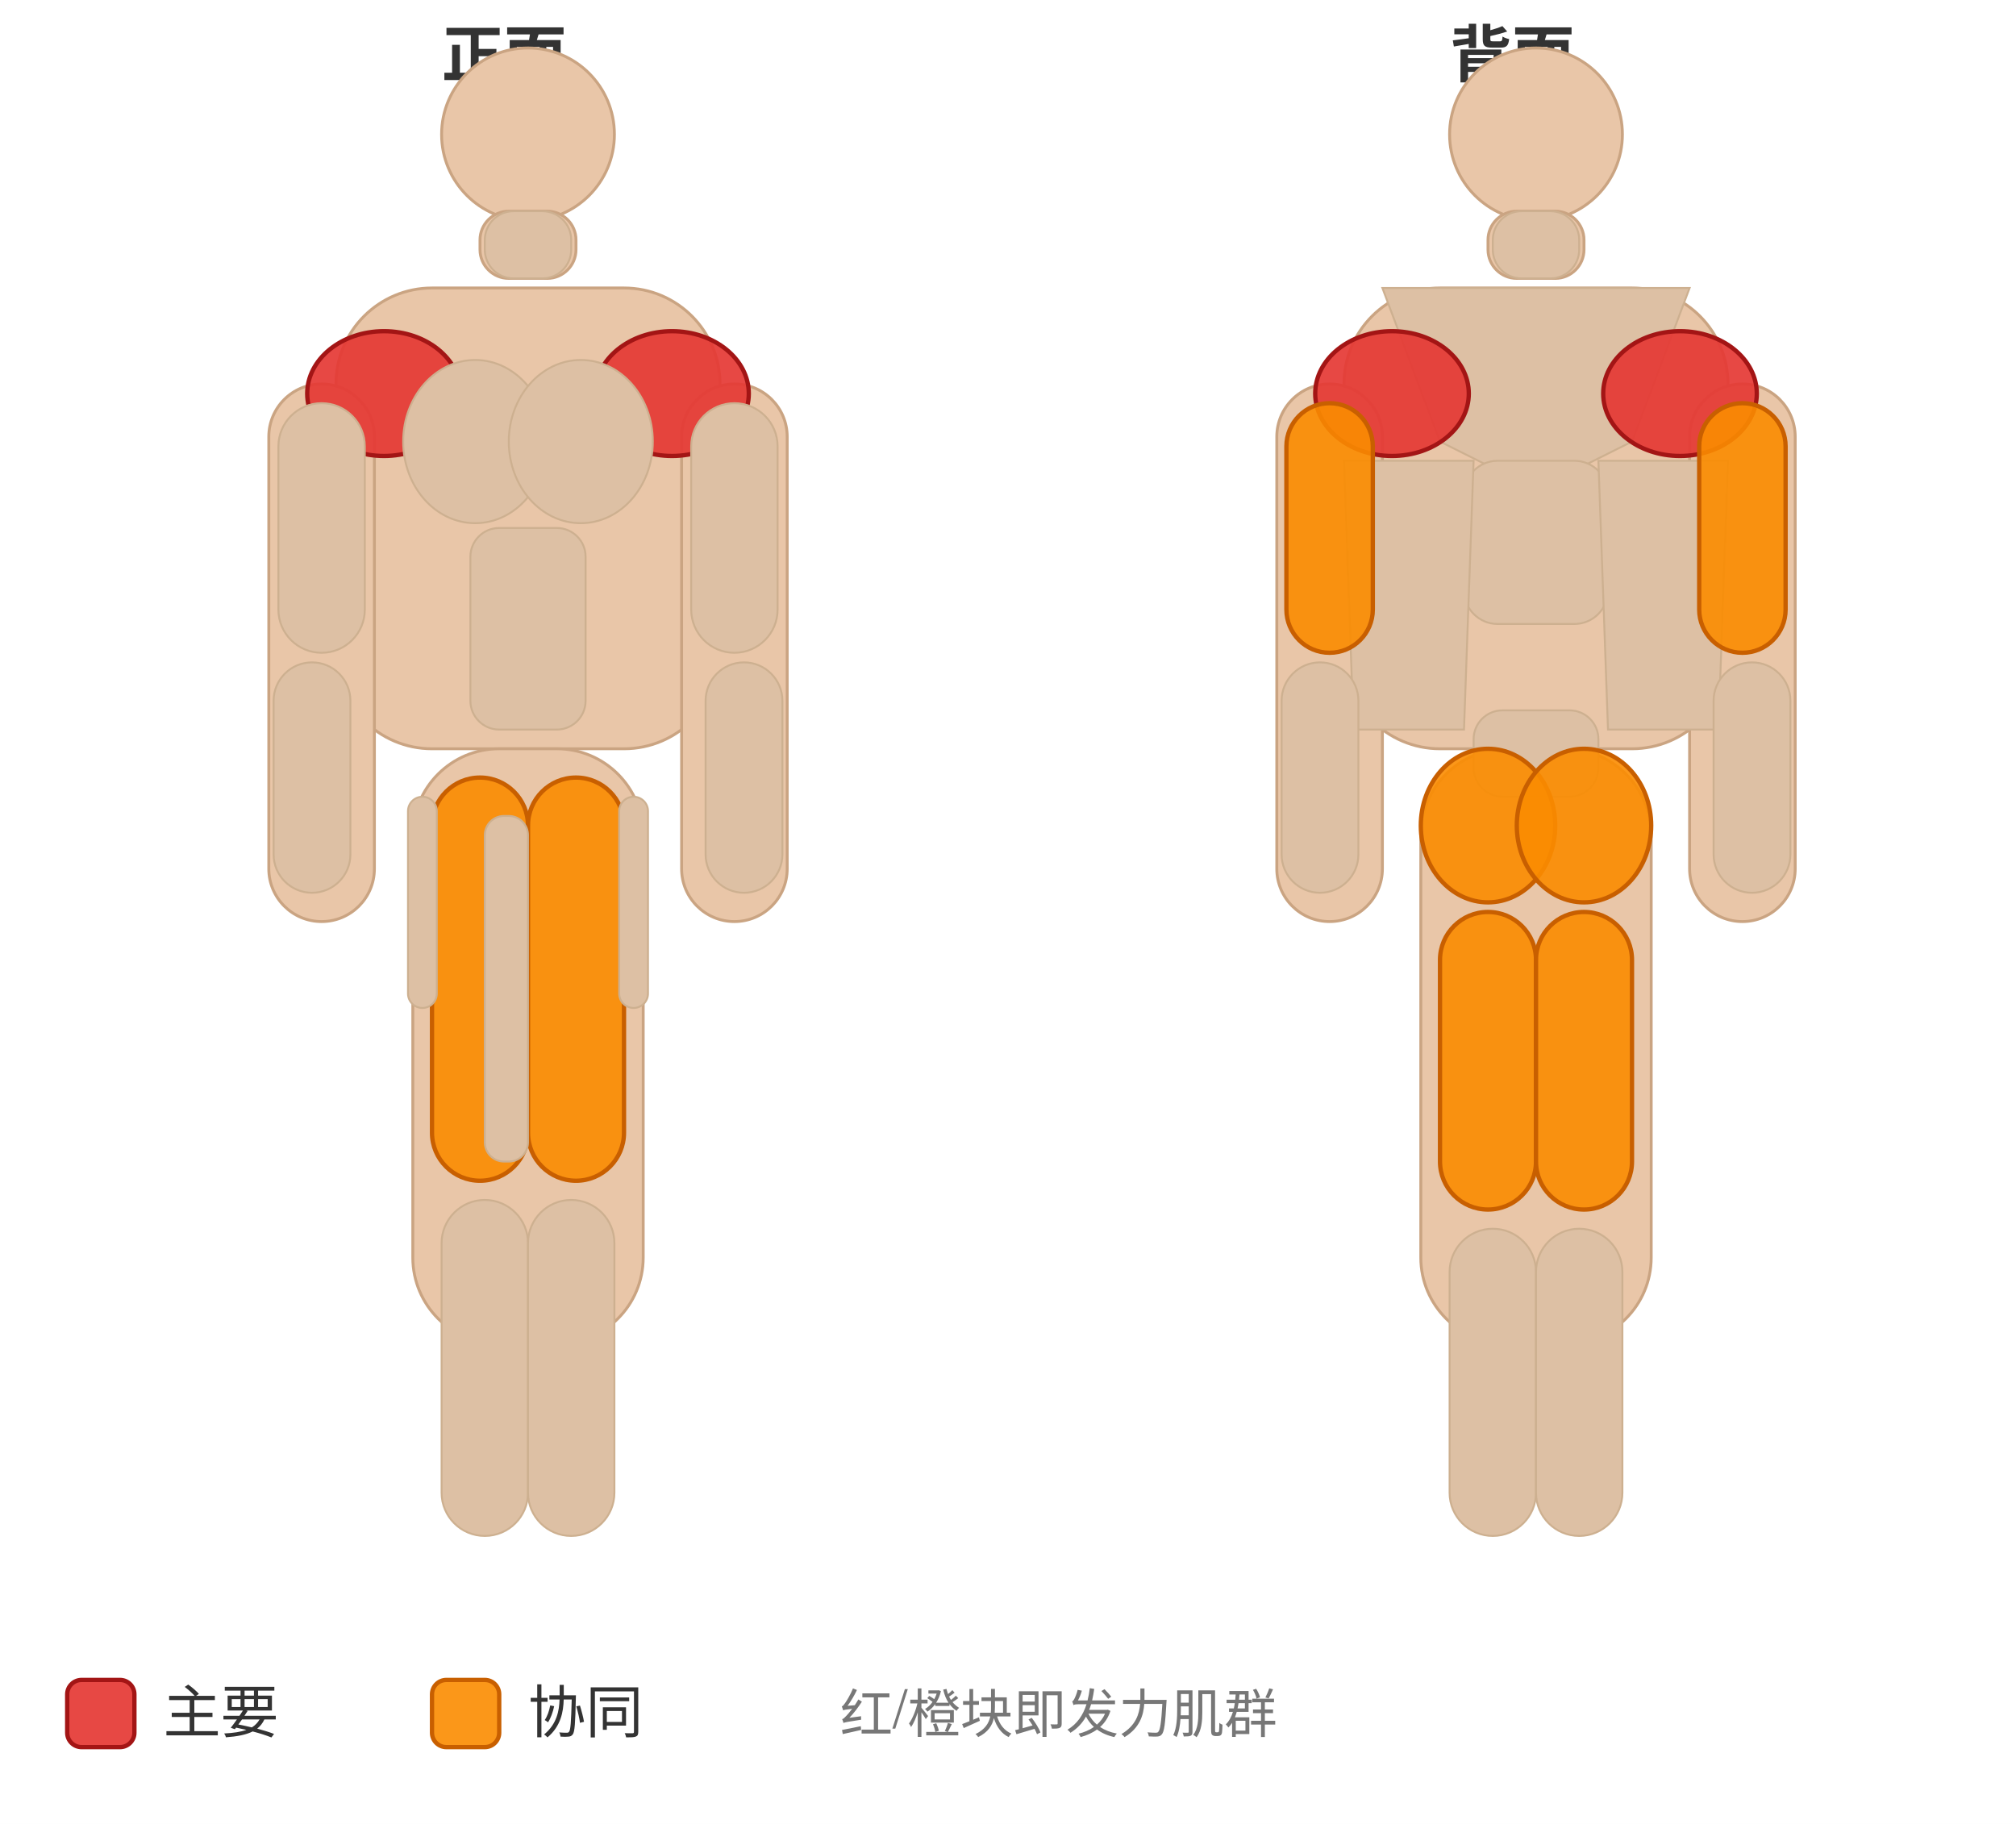
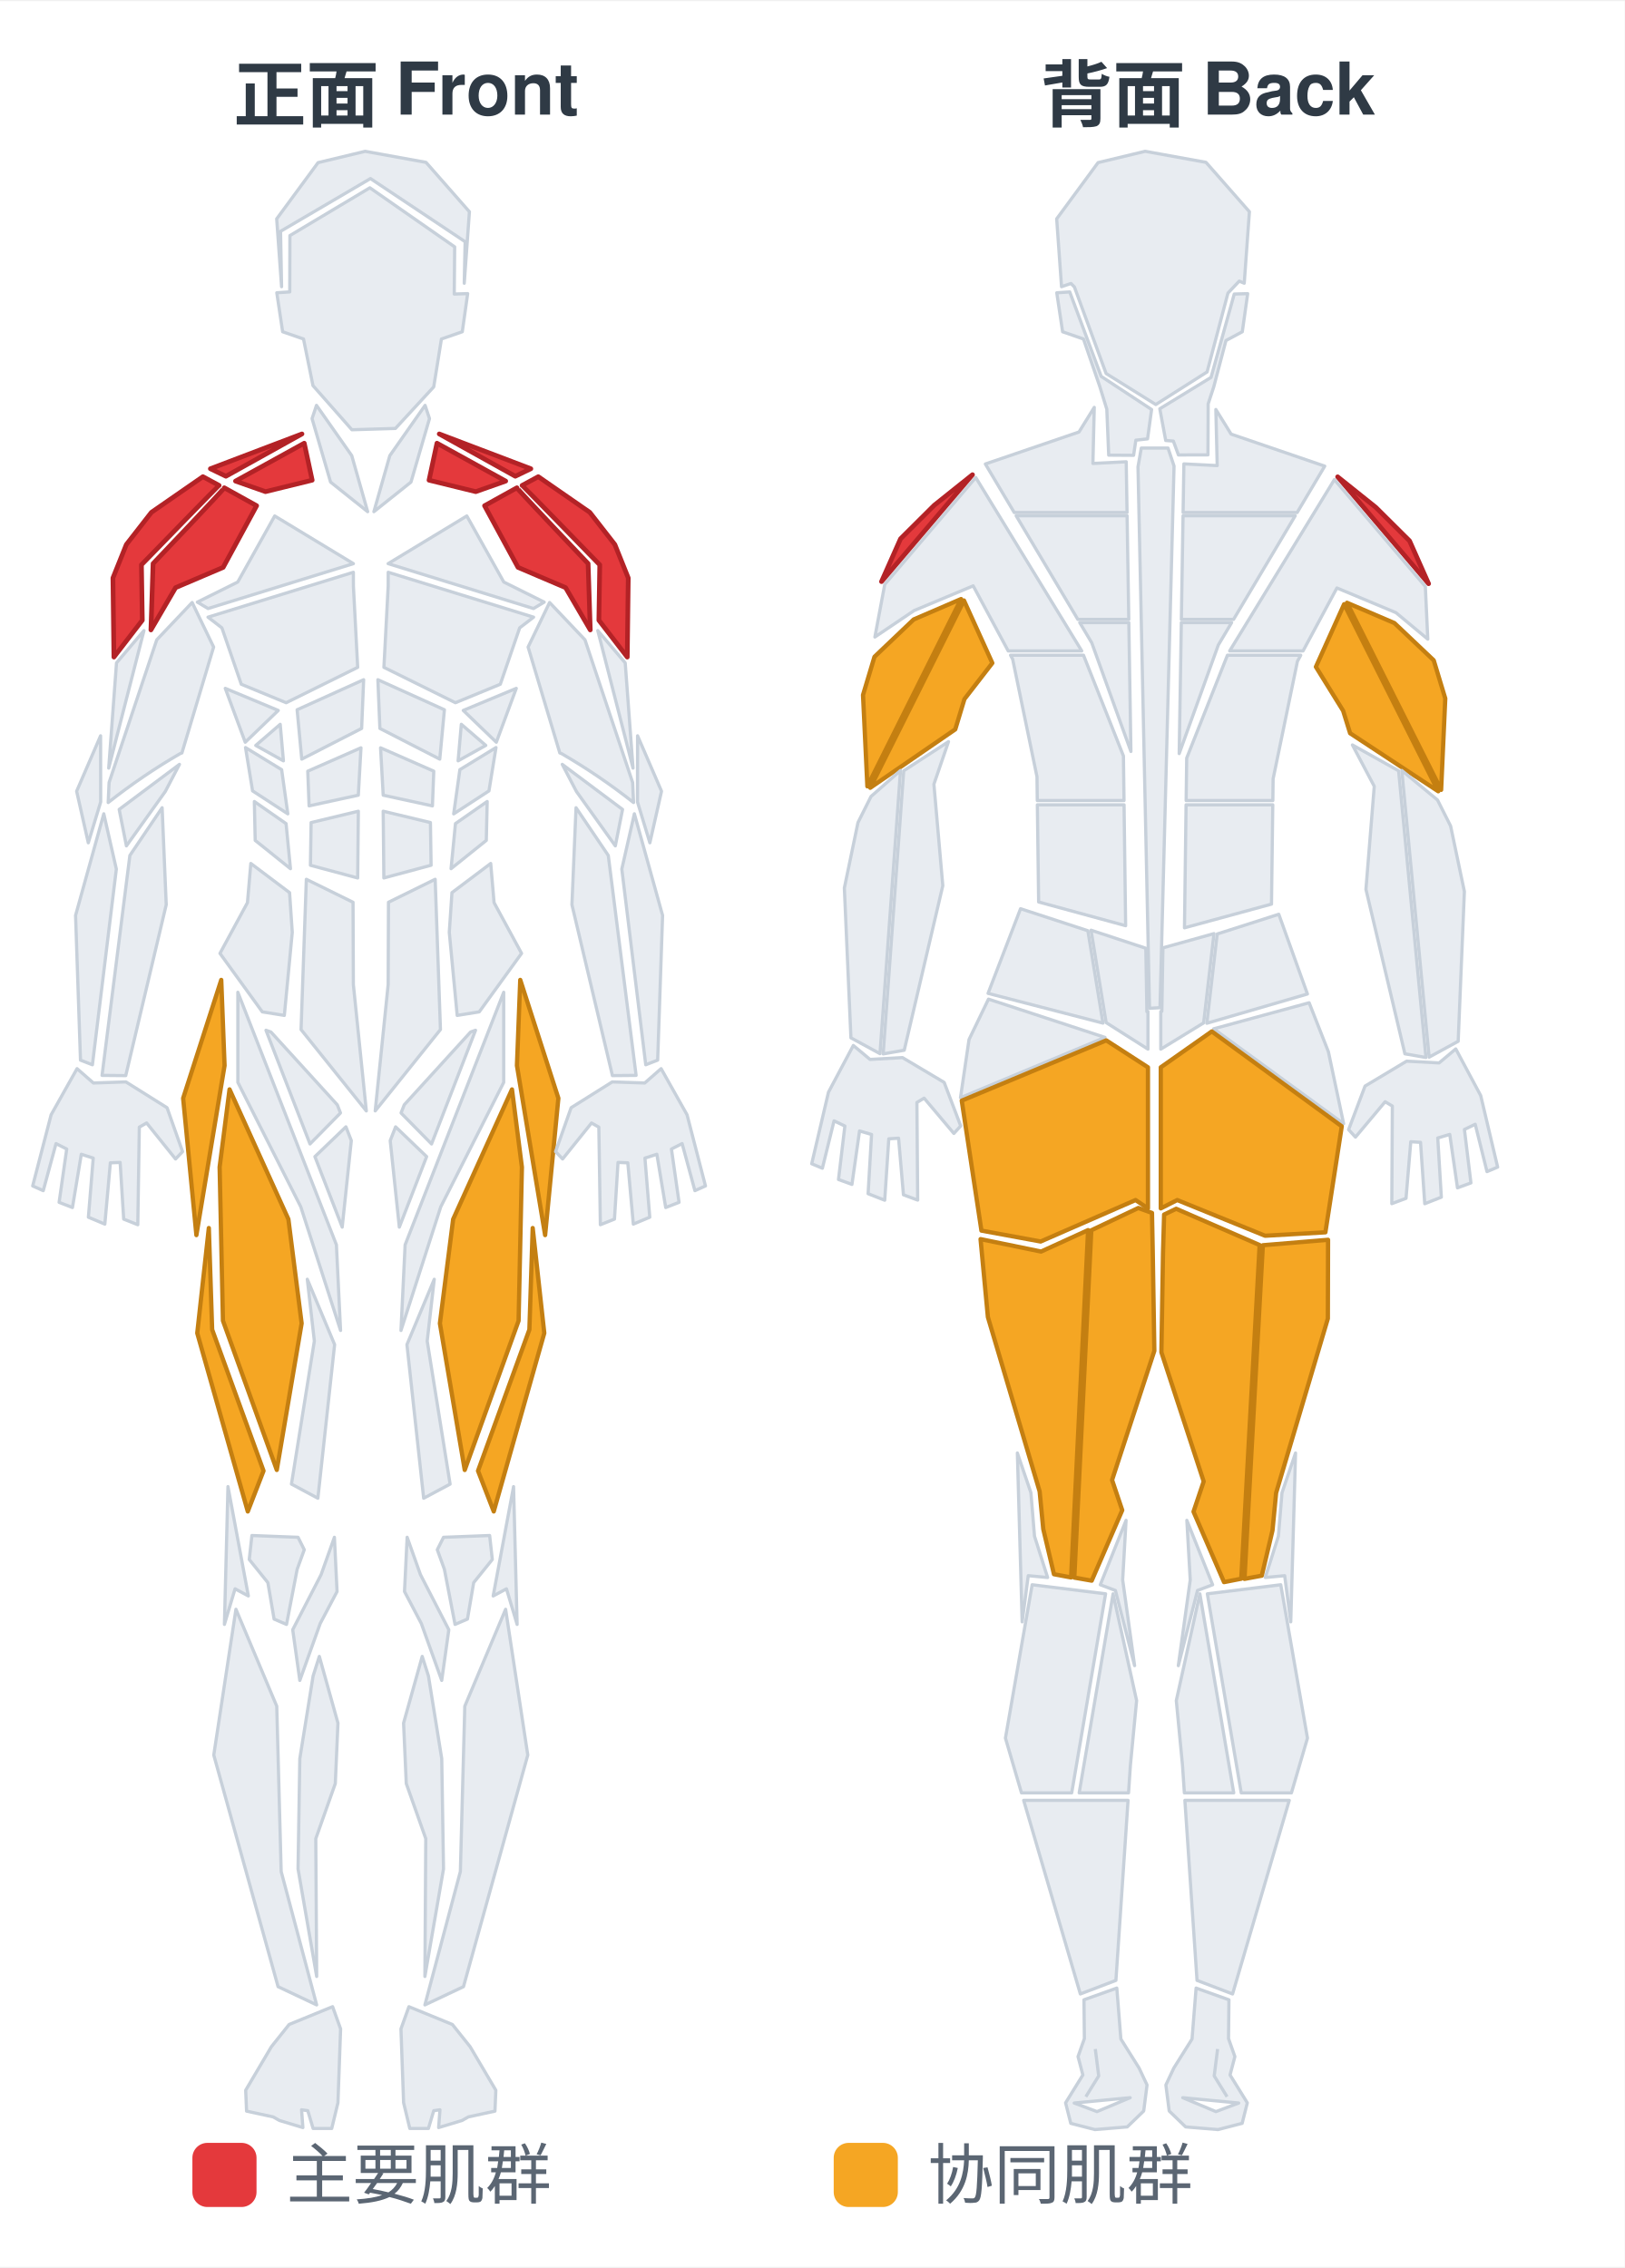
- <svg xmlns="http://www.w3.org/2000/svg" viewBox="0 0 420 380" width="420" height="380" font-family="-apple-system,Segoe UI,Helvetica,Arial,sans-serif">
-   <rect width="420" height="380" fill="#ffffff" />
-   <text x="105" y="16" font-size="13" font-weight="700" text-anchor="middle" fill="#333">正面</text>
-   <text x="315" y="16" font-size="13" font-weight="700" text-anchor="middle" fill="#333">背面</text>
-   <g transform="translate(10,0)">
-     <circle fill="#e9c6a8" stroke="#caa482" stroke-width="0.6" cx="100" cy="28" r="18" />
-     <rect fill="#e9c6a8" stroke="#caa482" stroke-width="0.6" x="90" y="44" width="20" height="14" rx="6" />
-     <rect fill="#e9c6a8" stroke="#caa482" stroke-width="0.6" x="60" y="60" width="80" height="96" rx="20" />
-     <rect fill="#e9c6a8" stroke="#caa482" stroke-width="0.6" x="46" y="80" width="22" height="112" rx="11" />
-     <rect fill="#e9c6a8" stroke="#caa482" stroke-width="0.6" x="132" y="80" width="22" height="112" rx="11" />
-     <rect fill="#e9c6a8" stroke="#caa482" stroke-width="0.6" x="76" y="156" width="48" height="124" rx="18" />
-     <rect fill="#ddc0a4" stroke="#cdb090" stroke-width="0.4" x="91" y="44" width="18" height="14" rx="6" />
-     <ellipse fill="#e53935" fill-opacity="0.92" stroke="#a31515" stroke-width="0.9" cx="70" cy="82" rx="16" ry="13" />
-     <ellipse fill="#e53935" fill-opacity="0.92" stroke="#a31515" stroke-width="0.9" cx="130" cy="82" rx="16" ry="13" />
-     <ellipse fill="#ddc0a4" stroke="#cdb090" stroke-width="0.4" cx="89" cy="92" rx="15" ry="17" />
-     <ellipse fill="#ddc0a4" stroke="#cdb090" stroke-width="0.4" cx="111" cy="92" rx="15" ry="17" />
-     <rect fill="#ddc0a4" stroke="#cdb090" stroke-width="0.4" x="48" y="84" width="18" height="52" rx="9" />
-     <rect fill="#ddc0a4" stroke="#cdb090" stroke-width="0.4" x="134" y="84" width="18" height="52" rx="9" />
-     <rect fill="#ddc0a4" stroke="#cdb090" stroke-width="0.4" x="47" y="138" width="16" height="48" rx="8" />
-     <rect fill="#ddc0a4" stroke="#cdb090" stroke-width="0.4" x="137" y="138" width="16" height="48" rx="8" />
-     <rect fill="#ddc0a4" stroke="#cdb090" stroke-width="0.4" x="88" y="110" width="24" height="42" rx="6" />
-     <rect fill="#fb8c00" fill-opacity="0.9" stroke="#c85f00" stroke-width="0.9" x="80" y="162" width="20" height="84" rx="10" />
-     <rect fill="#fb8c00" fill-opacity="0.9" stroke="#c85f00" stroke-width="0.9" x="100" y="162" width="20" height="84" rx="10" />
-     <rect fill="#ddc0a4" stroke="#cdb090" stroke-width="0.4" x="91" y="170" width="9" height="72" rx="4" />
-     <rect fill="#ddc0a4" stroke="#cdb090" stroke-width="0.4" x="75" y="166" width="6" height="44" rx="3" />
-     <rect fill="#ddc0a4" stroke="#cdb090" stroke-width="0.4" x="119" y="166" width="6" height="44" rx="3" />
-     <rect fill="#ddc0a4" stroke="#cdb090" stroke-width="0.4" x="82" y="250" width="18" height="70" rx="9" />
-     <rect fill="#ddc0a4" stroke="#cdb090" stroke-width="0.4" x="100" y="250" width="18" height="70" rx="9" />
+ <svg xmlns="http://www.w3.org/2000/svg" viewBox="0 0 76 106" width="260" height="363" role="img" font-family="-apple-system,BlinkMacSystemFont,Segoe UI,Helvetica,Arial,sans-serif">
+   <rect width="76" height="106" fill="#ffffff" />
+   <text x="19" y="5.6" font-size="3.4" font-weight="600" text-anchor="middle" fill="#2f3a45">正面 Front</text>
+   <text x="56.5" y="5.6" font-size="3.4" font-weight="600" text-anchor="middle" fill="#2f3a45">背面 Back</text>
+   <g transform="translate(1.5,7)">
+     <path d="m 11.672,6.359 -0.048,-2.591 4.206,-2.468 4.428,2.954 -0.041,1.944 0.242,-3.345 -2.031,-2.311 -2.845,-0.516 -2.204,0.529 -1.936,2.631 z" fill="#e8ecf1" stroke="#c7d0da" stroke-width="0.15" stroke-linejoin="round" />
+     <path d="m 19.749,6.703 0.02,-2.207 -3.967,-2.764 -3.741,2.236 -0.006,2.635 -0.607,0.04 0.274,1.824 0.976,0.339 0.442,2.18 1.822,2.066 2.035,-0.061 1.792,-1.944 0.36,-2.241 0.976,-0.339 0.252,-1.784 z" fill="#e8ecf1" stroke="#c7d0da" stroke-width="0.15" stroke-linejoin="round" />
+     <path d="m 13.305,11.911 1.65,2.352 0.744,2.622 -1.735,-1.384 -0.866,-2.971 z" fill="#e8ecf1" stroke="#c7d0da" stroke-width="0.15" stroke-linejoin="round" />
+     <path d="m 18.385,11.911 -1.65,2.352 -0.745,2.622 1.735,-1.384 0.866,-2.971 z" fill="#e8ecf1" stroke="#c7d0da" stroke-width="0.15" stroke-linejoin="round" />
+     <path d="m 19.048,13.248 3.557,1.979 0.727,-0.351 z m -0.107,0.433 -0.371,1.731 2.185,0.536 1.401,-0.494 z" fill="#e4393c" stroke="#b32226" stroke-width="0.22" stroke-linejoin="round" />
+     <path d="m 22.922,15.657 0.758,-0.41 2.408,1.668 1.174,1.507 0.627,1.563 -0.046,3.702 -1.328,-1.722 0.041,-2.594 -0.488,-0.5 c 0,0 -3.098,-3.191 -3.144,-3.214 z m -0.241,0.109 c -0.001,0.052 3.33,3.547 3.33,3.547 l 0.101,3.104 -1.154,-1.978 -2.225,-0.948 -1.566,-2.885 z" fill="#e4393c" stroke="#b32226" stroke-width="0.22" stroke-linejoin="round" />
+     <path d="m 12.625,13.248 -3.557,1.979 -0.727,-0.351 z m 0.107,0.433 0.371,1.731 -2.185,0.536 -1.401,-0.494 z" fill="#e4393c" stroke="#b32226" stroke-width="0.22" stroke-linejoin="round" />
+     <path d="m 8.75,15.657 -0.758,-0.41 -2.408,1.668 -1.174,1.507 -0.627,1.563 0.046,3.702 1.328,-1.722 -0.041,-2.594 0.488,-0.5 c 0,0 3.098,-3.191 3.144,-3.214 z m 0.241,0.109 c 0.002,0.052 -3.33,3.547 -3.33,3.547 l -0.101,3.104 1.154,-1.978 2.225,-0.948 1.566,-2.885 z" fill="#e4393c" stroke="#b32226" stroke-width="0.22" stroke-linejoin="round" />
+     <path d="m 27.622,30.815 -0.338,1.705 -1.819,-2.544 -0.663,-1.269 z m -2.853,-2.61 c -0.026,-0.014 -0.054,-0.025 -0.082,-0.032 l -1.483,-4.955 1.005,-2.084 1.655,1.745 2.23,6.677 0.042,0.937 c -1.065,-0.842 -2.19,-1.607 -3.364,-2.288 z m 1.694,-5.757 1.649,6.434 -0.365,-4.923 z" fill="#e8ecf1" stroke="#c7d0da" stroke-width="0.15" stroke-linejoin="round" />
+     <path d="m 26.955,32.969 1.301,10.289 -1.108,0.01 -1.894,-7.996 0.192,-4.537 z m 1.22,-1.95 -0.587,2.586 1.119,9.156 0.558,-0.217 0.23,-6.77 z" fill="#e8ecf1" stroke="#c7d0da" stroke-width="0.15" stroke-linejoin="round" />
+     <path d="m 4.075,30.815 0.338,1.705 1.819,-2.544 0.663,-1.269 z m 2.853,-2.61 c 0.026,-0.014 0.054,-0.025 0.082,-0.032 l 1.483,-4.955 -1.005,-2.084 -1.655,1.745 -2.23,6.677 -0.042,0.937 c 1.065,-0.842 2.19,-1.607 3.364,-2.288 z m -1.694,-5.757 -1.649,6.434 0.365,-4.923 z" fill="#e8ecf1" stroke="#c7d0da" stroke-width="0.15" stroke-linejoin="round" />
+     <path d="m 4.575,32.969 -1.301,10.289 1.108,0.01 1.894,-7.996 -0.192,-4.537 z m -1.22,-1.95 0.587,2.586 -1.119,9.156 -0.558,-0.217 -0.23,-6.77 z" fill="#e8ecf1" stroke="#c7d0da" stroke-width="0.15" stroke-linejoin="round" />
+     <path d="m 20.337,17.085 1.729,3.091 1.890,0.94 -0.5,0.3 -6.8, -2.1 z" fill="#e8ecf1" stroke="#c7d0da" stroke-width="0.15" stroke-linejoin="round" />
+     <path d="m 16.66,19.72 6.8,2.1 -0.65,0.5 -0.906,2.638 -2.1,0.865 -3.345,-1.655 0.2,-3.8 z" fill="#e8ecf1" stroke="#c7d0da" stroke-width="0.15" stroke-linejoin="round" />
+     <path d="m 11.351,17.085 -1.729,3.091 -1.890,0.94 0.5,0.3 6.8,-2.1 z" fill="#e8ecf1" stroke="#c7d0da" stroke-width="0.15" stroke-linejoin="round" />
+     <path d="m 15.03,19.72 -6.8,2.1 0.65,0.5 0.906,2.638 2.1,0.865 3.346,-1.655 -0.2,-3.8 z" fill="#e8ecf1" stroke="#c7d0da" stroke-width="0.15" stroke-linejoin="round" />
+     <path d="m 19.642,34.708 1.813,-1.365 0.157,1.833 1.286,2.373 -1.98,2.737 -1.031,0.166 -0.37,-3.888 z" fill="#e8ecf1" stroke="#c7d0da" stroke-width="0.15" stroke-linejoin="round" />
+     <path d="M 19.289,26.152 l -3.112 -1.406 0.094 2.28 2.801 1.436 z M 21.224,27.820 l -1.294 0.721 0.15 -1.709 z M 20.171,26.183 l 2.48 -1.032 -0.934 2.521 z M 21.702,27.921 l -1.69 1.034 -0.289 2.068 1.65 -1.075 z" fill="#e8ecf1" stroke="#c7d0da" stroke-width="0.15" stroke-linejoin="round" />
+     <path d="M 18.791,29.025 l -0.062 1.624 -2.303 -0.5 -0.124 -2.217 z M 18.635,31.429 l 0.031 1.998 -2.21 0.594 -0.031 -3.123 z M 21.290,30.444 l -1.484 1.034 -0.206 2.109 1.649 -1.324 z" fill="#e8ecf1" stroke="#c7d0da" stroke-width="0.15" stroke-linejoin="round" />
+     <path d="m 12.046,34.708 -1.813,-1.365 -0.157,1.833 -1.286,2.374 1.98,2.736 1.031,0.166 0.371,-3.887 z" fill="#e8ecf1" stroke="#c7d0da" stroke-width="0.15" stroke-linejoin="round" />
+     <path d="m 15.636,44.92 -0.606,-5.912 -0.015,-3.849 -2.185,-1.075 -0.247,7.03 z" fill="#e8ecf1" stroke="#c7d0da" stroke-width="0.15" stroke-linejoin="round" />
+     <path d="m 16.052,44.919 0.606,-5.912 0.015,-3.849 2.184,-1.075 0.247,7.03 z" fill="#e8ecf1" stroke="#c7d0da" stroke-width="0.15" stroke-linejoin="round" />
+     <path d="m 12.399,26.152 3.112,-1.406 -0.094,2.28 -2.801,1.436 z m -1.935,1.669 1.294,0.721 -0.15,-1.709 z m 1.053,-1.637 -2.479,-1.033 0.934,2.521 z m -1.532,1.737 1.69,1.034 0.289,2.067 -1.649,-1.075 z" fill="#e8ecf1" stroke="#c7d0da" stroke-width="0.15" stroke-linejoin="round" />
+     <path d="M 12.897,29.025 l 0.062 1.624 2.303 -0.5 0.124 -2.217 z M 13.053,31.430 l -0.031 1.998 2.21 0.594 0.031 -3.123 z M 10.398,30.445 l 1.484 1.034 0.206 2.109 -1.65 -1.324 z" fill="#e8ecf1" stroke="#c7d0da" stroke-width="0.15" stroke-linejoin="round" />
+     <path d="m 14.404,45.04 0.022,-0.028 -0.149,-0.379 -3.102,-3.404 -0.233,-0.083 2.059,5.32 z m -1.173,2.018 1.277,3.299 0.426,-4.049 -0.252,-0.643 z" fill="#e8ecf1" stroke="#c7d0da" stroke-width="0.15" stroke-linejoin="round" />
+     <path d="m 17.284,45.04 -0.022,-0.028 0.149,-0.379 3.102,-3.404 0.232,-0.083 -2.058,5.32 z m 1.173,2.018 -1.277,3.299 -0.426,-4.048 0.252,-0.643 z" fill="#e8ecf1" stroke="#c7d0da" stroke-width="0.15" stroke-linejoin="round" />
+     <path d="m 23.419,50.399 -0.155,4.751 -2.403,6.609 0.736,1.9 2.364,-8.344 z m -0.582,-11.608 -0.155,4.007 1.318,7.932 0.62,-6.403 z m -0.387,5.123 -2.752,6.073 -0.62,4.874 1.162,6.858 2.519,-6.981 0.155,-7.188 z" fill="#f5a623" stroke="#c47f11" stroke-width="0.2" stroke-linejoin="round" />
+     <path d="m 22.063,39.37 v 4.214 l -2.946,5.825 -1.86,5.783 0.194,-4.007 z m -3.249,13.426 -0.065,0.155 -1.213,2.902 0.783,7.188 1.236,-0.661 -1.071,-6.693 z" fill="#e8ecf1" stroke="#c7d0da" stroke-width="0.15" stroke-linejoin="round" />
+     <path d="m 17.256,87.868 0.124,3.452 0.29,1.206 h 0.871 l 0.249,-0.832 0.291,-0.042 -0.062,0.832 1.099,-0.333 0.291,-0.166 1.244,-0.27 0.042,-0.977 -1.203,-2.037 -0.83,-1.04 -2.033,-0.832 z" fill="#e8ecf1" stroke="#c7d0da" stroke-width="0.15" stroke-linejoin="round" />
+     <path d="m 18.251,70.441 0.291,0.915 0.622,3.868 0.083,5.157 -0.871,5.033 0.041,-6.447 -0.912,-2.578 -0.126,-2.828 z m 1.992,2.329 -0.208,7.736 -1.659,6.239 1.805,-0.853 3.008,-10.836 -1.037,-6.821 z" fill="#e8ecf1" stroke="#c7d0da" stroke-width="0.15" stroke-linejoin="round" />
+     <path d="m 21.405,64.784 0.124,1.123 -0.871,1.082 -0.291,1.706 -0.581,0.249 -0.498,-2.579 -0.332,-0.915 0.291,-0.582 z m -3.859,0.083 0.622,1.747 1.327,2.579 -0.332,2.371 -0.954,-2.662 -0.787,-1.497 z m 4.978,-2.37 -0.954,5.116 0.622,-0.333 0.498,1.664 z" fill="#e8ecf1" stroke="#c7d0da" stroke-width="0.15" stroke-linejoin="round" />
+     <path d="m 8.269,50.399 0.155,4.751 2.403,6.61 -0.736,1.9 -2.364,-8.344 z m 0.581,-11.608 0.155,4.007 -1.318,7.932 -0.62,-6.403 z m 0.388,5.122 2.752,6.072 0.62,4.874 -1.162,6.858 -2.519,-6.982 -0.155,-7.188 z" fill="#f5a623" stroke="#c47f11" stroke-width="0.2" stroke-linejoin="round" />
+     <path d="m 9.626,39.369 v 4.214 l 2.945,5.825 1.86,5.783 -0.194,-4.007 z m 3.249,13.426 0.065,0.155 1.213,2.902 -0.783,7.188 -1.236,-0.661 1.071,-6.693 z" fill="#e8ecf1" stroke="#c7d0da" stroke-width="0.15" stroke-linejoin="round" />
+     <path d="m 14.433,87.868 -0.124,3.452 -0.291,1.206 h -0.871 l -0.249,-0.832 -0.291,-0.042 0.062,0.832 -1.099,-0.333 -0.291,-0.166 -1.245,-0.27 -0.041,-0.977 1.203,-2.038 0.83,-1.04 2.033,-0.832 z" fill="#e8ecf1" stroke="#c7d0da" stroke-width="0.15" stroke-linejoin="round" />
+     <path d="m 13.438,70.441 -0.291,0.915 -0.622,3.868 -0.083,5.157 0.872,5.033 -0.042,-6.447 0.913,-2.578 0.124,-2.828 z m -1.992,2.329 0.207,7.736 1.66,6.239 -1.805,-0.853 -3.008,-10.836 1.037,-6.821 z" fill="#e8ecf1" stroke="#c7d0da" stroke-width="0.15" stroke-linejoin="round" />
+     <path d="m 10.284,64.784 -0.124,1.123 0.871,1.082 0.291,1.706 0.581,0.249 0.498,-2.579 0.332,-0.915 -0.291,-0.582 z m 3.859,0.083 -0.622,1.747 -1.328,2.579 0.332,2.371 0.954,-2.662 0.788,-1.496 z m -4.979,-2.371 0.954,5.116 -0.622,-0.333 -0.498,1.664 z" fill="#e8ecf1" stroke="#c7d0da" stroke-width="0.15" stroke-linejoin="round" />
+     <path d="m 3.205,27.37 0.005,3.094 -0.58,1.912 -0.545,-2.412 z" fill="#e8ecf1" stroke="#c7d0da" stroke-width="0.15" stroke-linejoin="round" />
+     <path d="m 4.39,43.563 -1.52,0.051 -0.766,-0.671 -1.213,2.158 -0.862,3.329 0.494,0.221 0.598,-2.202 0.5,0.254 -0.356,2.494 0.624,0.243 0.414,-2.492 0.558,0.179 -0.226,2.766 0.769,0.323 0.258,-2.868 0.458,-0.018 0.166,2.652 0.66,0.263 0.071,-4.566 0.342,-0.194 1.353,1.684 0.328,-0.344 -0.726,-2.055 z" fill="#e8ecf1" stroke="#c7d0da" stroke-width="0.15" stroke-linejoin="round" />
+     <path d="m 28.325,27.37 -0.005,3.094 0.58,1.912 0.545,-2.412 z" fill="#e8ecf1" stroke="#c7d0da" stroke-width="0.15" stroke-linejoin="round" />
+     <path d="m 27.14,43.563 1.52,0.051 0.766,-0.671 1.213,2.158 0.862,3.329 -0.494,0.221 -0.598,-2.202 -0.5,0.254 0.356,2.494 -0.624,0.243 -0.414,-2.492 -0.558,0.179 0.226,2.766 -0.769,0.323 -0.258,-2.868 -0.458,-0.018 -0.166,2.652 -0.66,0.263 -0.071,-4.566 -0.342,-0.194 -1.353,1.684 -0.328,-0.344 0.726,-2.055 z" fill="#e8ecf1" stroke="#c7d0da" stroke-width="0.15" stroke-linejoin="round" />
+     <path d="m 48.157,6.359 0.442,-0.15 0.161,0.164 1.482,4.048 2.324,1.451 2.4,-1.524 0.976,-3.69 0.528,-0.559 0.234,0.098 0.242,-3.345 -2.031,-2.311 -2.845,-0.516 -2.204,0.529 -1.936,2.631 z" fill="#e8ecf1" stroke="#c7d0da" stroke-width="0.15" stroke-linejoin="round" />
+     <path d="m 52.37,12.105 -2.358,-1.55 -1.471,-3.951 -0.607,0.04 0.274,1.824 0.976,0.339 0.761,2.216 0.33,1.068 0.089,2.149 1.164,0.008 0.106,-0.708 0.547,-0.061 z m 1.018,1.476 0.238,0.65 1.381,-0.004 0.01,-2.388 0.26,-0.791 0.572,-2.17 0.764,-0.41 0.252,-1.784 -0.629,0.019 -1.085,3.9 -2.397,1.467 0.277,1.485 z" fill="#e8ecf1" stroke="#c7d0da" stroke-width="0.15" stroke-linejoin="round" />
+     <path d="M 49.625,14.629 L 49.688,12.005 L 48.974,13.157 L 44.594,14.654 L 45.945,16.925 L 51.222,16.925 L 51.183,14.550 Z" fill="#e8ecf1" stroke="#c7d0da" stroke-width="0.15" stroke-linejoin="round" />
+     <path d="M 46.034,17.075 L 48.920,21.925 L 51.303,21.925 L 51.224,17.075 Z" fill="#e8ecf1" stroke="#c7d0da" stroke-width="0.15" stroke-linejoin="round" />
+     <path d="M 49.009,22.075 L 49.572,23.022 L 51.403,28.104 L 51.305,22.075 Z" fill="#e8ecf1" stroke="#c7d0da" stroke-width="0.15" stroke-linejoin="round" />
+     <path d="M 55.439,14.729 L 55.376,12.104 L 56.090,13.256 L 60.470,14.754 L 59.179,16.925 L 53.844,16.925 L 53.881,14.649 Z" fill="#e8ecf1" stroke="#c7d0da" stroke-width="0.15" stroke-linejoin="round" />
+     <path d="M 59.089,17.075 L 56.204,21.925 L 53.763,21.925 L 53.842,17.075 Z" fill="#e8ecf1" stroke="#c7d0da" stroke-width="0.15" stroke-linejoin="round" />
+     <path d="M 56.114,22.075 L 55.492,23.121 L 53.661,28.203 L 53.761,22.075 Z" fill="#e8ecf1" stroke="#c7d0da" stroke-width="0.15" stroke-linejoin="round" />
+     <path d="M 44.144,15.285 L 39.888,20.286 L 39.426,22.749 L 41.263,21.510 L 44.025,20.355 L 45.663,23.400 L 49.103,23.400 Z" fill="#e8ecf1" stroke="#c7d0da" stroke-width="0.15" stroke-linejoin="round" />
+     <path d="M 42.201,16.586 L 40.626,18.152 L 39.736,20.156 L 43.992,15.155 Z" fill="#e4393c" stroke="#b32226" stroke-width="0.22" stroke-linejoin="round" />
+     <path d="M 45.771,23.600 L 45.872,23.789 L 47.009,29.286 L 47.023,30.400 L 51.080,30.400 L 51.053,28.314 L 49.185,23.600 Z" fill="#e8ecf1" stroke="#c7d0da" stroke-width="0.15" stroke-linejoin="round" />
+     <path d="M 47.026,30.600 L 47.086,35.145 L 51.156,36.255 L 51.082,30.600 Z" fill="#e8ecf1" stroke="#c7d0da" stroke-width="0.15" stroke-linejoin="round" />
+     <path d="M 62.863,16.686 L 64.438,18.251 L 65.328,20.255 L 61.073,15.254 Z" fill="#e4393c" stroke="#b32226" stroke-width="0.22" stroke-linejoin="round" />
+     <path d="M 60.921,15.384 L 65.176,20.385 L 65.290,22.849 L 63.801,21.609 L 61.039,20.454 L 59.455,23.400 L 56.022,23.400 Z" fill="#e8ecf1" stroke="#c7d0da" stroke-width="0.15" stroke-linejoin="round" />
+     <path d="M 59.347,23.600 L 59.192,23.888 L 58.055,29.385 L 58.042,30.400 L 53.986,30.400 L 54.012,28.413 L 55.918,23.600 Z" fill="#e8ecf1" stroke="#c7d0da" stroke-width="0.15" stroke-linejoin="round" />
+     <path d="M 58.039,30.600 L 57.979,35.245 L 53.908,36.354 L 53.983,30.600 Z" fill="#e8ecf1" stroke="#c7d0da" stroke-width="0.15" stroke-linejoin="round" />
+     <path d="M 43.593,21.039 L 44.920,23.967 L 43.615,25.653 L 43.186,27.069 L 39.209,29.802 Z" fill="#f5a623" stroke="#c47f11" stroke-width="0.2" stroke-linejoin="round" />
+     <path d="M 43.459,20.972 L 39.075,29.735 L 38.871,25.461 L 39.407,23.674 L 41.242,21.927 Z" fill="#f5a623" stroke="#c47f11" stroke-width="0.2" stroke-linejoin="round" />
+     <path d="M 40.717,42.425 l -1.518,0.086 -0.782,-0.653 -1.162,2.186 -0.784,3.348 0.499,0.209 0.546,-2.216 0.506,0.242 -0.298,2.502 0.629,0.229 0.355,-2.501 0.562,0.165 -0.161,2.771 0.777,0.305 0.191,-2.873 0.457,-0.029 0.228,2.648 0.666,0.248 -0.036,-4.567 0.337,-0.202 1.392,1.651 0.32,-0.351 -0.774,-2.037 z" fill="#e8ecf1" stroke="#c7d0da" stroke-width="0.15" stroke-linejoin="round" />
+     <path d="M 40.775,29.006 L 42.870,27.644 L 42.187,29.635 L 42.603,34.383 L 40.799,42.081 L 39.814,42.253 Z" fill="#e8ecf1" stroke="#c7d0da" stroke-width="0.15" stroke-linejoin="round" />
+     <path d="M 39.665,42.242 L 38.305,41.501 L 37.998,34.491 L 38.635,31.429 L 39.245,30.209 L 40.625,28.994 Z" fill="#e8ecf1" stroke="#c7d0da" stroke-width="0.15" stroke-linejoin="round" />
+     <path d="M 61.376,21.213 L 60.056,24.145 L 61.330,26.199 L 61.657,27.251 L 65.780,29.966 Z" fill="#f5a623" stroke="#c47f11" stroke-width="0.2" stroke-linejoin="round" />
+     <path d="M 61.510,21.146 L 65.914,29.899 L 66.108,25.624 L 65.568,23.839 L 63.729,22.096 Z" fill="#f5a623" stroke="#c47f11" stroke-width="0.2" stroke-linejoin="round" />
+     <path d="M 64.301,42.592 l 1.518,0.083 0.78,-0.655 1.167,2.183 0.792,3.346 -0.498,0.211 -0.551,-2.215 -0.505,0.243 0.304,2.501 -0.629,0.23 -0.361,-2.5 -0.562,0.167 0.168,2.77 -0.776,0.306 -0.197,-2.872 -0.457,-0.028 -0.222,2.648 -0.665,0.249 0.025,-4.567 -0.337,-0.201 -1.388,1.655 -0.321,-0.35 0.77,-2.039 z" fill="#e8ecf1" stroke="#c7d0da" stroke-width="0.15" stroke-linejoin="round" />
+     <path d="M 65.204,42.420 L 63.925,29.007 L 61.764,27.798 L 62.786,29.733 L 62.397,34.555 L 64.219,42.248 Z" fill="#e8ecf1" stroke="#c7d0da" stroke-width="0.15" stroke-linejoin="round" />
+     <path d="M 64.075,28.993 L 65.353,42.405 L 66.712,41.663 L 67.002,34.653 L 66.358,31.591 L 65.745,30.373 Z" fill="#e8ecf1" stroke="#c7d0da" stroke-width="0.15" stroke-linejoin="round" />
+     <path d="m 51.734,14.789 0.539,25.331 0.49,-0.03 0.657,-25.339 -0.281,-0.842 -1.251,-4.9e-4 z" fill="#e8ecf1" stroke="#c7d0da" stroke-width="0.15" stroke-linejoin="round" />
+     <path d="M 52.100,37.310 L 49.537,36.465 L 50.244,40.788 L 52.200,42.030 L 52.200,40.270 L 52.150,40.280 Z" fill="#e8ecf1" stroke="#c7d0da" stroke-width="0.15" stroke-linejoin="round" />
+     <path d="M 49.389,36.490 L 46.240,35.460 L 44.720,39.420 L 50.096,40.812 Z" fill="#e8ecf1" stroke="#c7d0da" stroke-width="0.15" stroke-linejoin="round" />
+     <path d="M 52.800,42.030 L 52.800,40.270 L 52.850,40.260 L 52.900,37.290 L 55.289,36.625 L 54.805,40.801 Z" fill="#e8ecf1" stroke="#c7d0da" stroke-width="0.15" stroke-linejoin="round" />
+     <path d="M 55.439,36.643 L 55.980,36.470 L 58.320,35.720 L 59.660,39.450 L 54.955,40.819 Z" fill="#e8ecf1" stroke="#c7d0da" stroke-width="0.15" stroke-linejoin="round" />
+     <path d="M 50.191,41.481 L 44.740,39.690 L 43.830,41.580 L 43.431,44.301 Z" fill="#e8ecf1" stroke="#c7d0da" stroke-width="0.15" stroke-linejoin="round" />
+     <path d="M 50.249,41.619 L 43.489,44.439 L 44.410,50.520 L 47.180,51.030 L 51.620,49.090 L 52.200,49.480 L 52.200,42.880 Z" fill="#f5a623" stroke="#c47f11" stroke-width="0.2" stroke-linejoin="round" />
+     <path d="M 55.274,41.079 L 61.354,45.519 L 60.640,42.150 L 59.740,39.860 Z" fill="#e8ecf1" stroke="#c7d0da" stroke-width="0.15" stroke-linejoin="round" />
+     <path d="M 55.186,41.201 L 52.800,42.880 L 52.800,49.480 L 53.570,49.090 L 57.680,50.760 L 60.500,50.600 L 61.266,45.641 Z" fill="#f5a623" stroke="#c47f11" stroke-width="0.2" stroke-linejoin="round" />
+     <path d="m 51.176,64.074 -1.206,3.015 0.707,0.266 0.898,3.518 -0.558,-4.012 z m -5.085,-3.15 0.634,1.861 0.168,2.033 0.613,1.931 -0.906,-0.085 -0.285,2.16 z" fill="#e8ecf1" stroke="#c7d0da" stroke-width="0.15" stroke-linejoin="round" />
+     <path d="m 54.019,64.074 1.206,3.015 -0.707,0.266 -0.898,3.518 0.558,-4.012 z m 5.085,-3.15 -0.634,1.861 -0.168,2.033 -0.613,1.931 0.906,-0.085 0.285,2.16 z" fill="#e8ecf1" stroke="#c7d0da" stroke-width="0.15" stroke-linejoin="round" />
+     <path d="M 50.568,67.512 L 51.669,72.509 L 51.379,75.532 L 51.292,76.825 L 48.983,76.825 Z" fill="#e8ecf1" stroke="#c7d0da" stroke-width="0.15" stroke-linejoin="round" />
+     <path d="M 50.218,67.512 L 48.633,76.825 L 46.283,76.825 L 45.533,74.263 L 46.783,67.088 Z" fill="#e8ecf1" stroke="#c7d0da" stroke-width="0.15" stroke-linejoin="round" />
+     <path d="M 46.386,77.175 L 51.269,77.175 L 50.701,85.598 L 49.037,86.233 Z" fill="#e8ecf1" stroke="#c7d0da" stroke-width="0.15" stroke-linejoin="round" />
+     <path d="M 54.628,67.512 L 53.526,72.509 L 53.816,75.532 L 53.903,76.825 L 56.213,76.825 Z" fill="#e8ecf1" stroke="#c7d0da" stroke-width="0.15" stroke-linejoin="round" />
+     <path d="M 54.978,67.512 L 56.563,76.825 L 58.912,76.825 L 59.662,74.263 L 58.412,67.088 Z" fill="#e8ecf1" stroke="#c7d0da" stroke-width="0.15" stroke-linejoin="round" />
+     <path d="M 53.927,77.175 L 58.810,77.175 L 56.158,86.233 L 54.495,85.598 Z" fill="#e8ecf1" stroke="#c7d0da" stroke-width="0.15" stroke-linejoin="round" />
+     <path d="M 50.933,88.341 l 0.852,1.358 0.372,0.792 -0.156,1.218 -0.77,0.744 -1.512,0.125 -1.13,-0.292 -0.242,-0.959 0.808,-1.304 -0.226,-0.86 0.297,-0.842 -0.019,-1.815 1.536,-0.548 z m -1.196,0.468 0.159,1.258 -0.602,0.974 m -0.544,0.295 1.065,0.401 1.553,-0.651 z" fill="#e8ecf1" stroke="#c7d0da" stroke-width="0.15" stroke-linejoin="round" />
+     <path d="M 49.550,50.504 L 51.751,49.461 L 52.389,49.692 L 52.424,51.499 L 52.499,56.145 L 50.521,62.188 L 50.997,63.602 L 49.569,66.897 L 48.755,66.754 Z" fill="#f5a623" stroke="#c47f11" stroke-width="0.2" stroke-linejoin="round" />
+     <path d="M 49.400,50.496 L 48.605,66.746 L 47.803,66.596 L 47.302,64.480 L 47.133,62.723 L 44.712,54.565 L 44.369,50.918 L 47.200,51.500 Z" fill="#f5a623" stroke="#c47f11" stroke-width="0.2" stroke-linejoin="round" />
+     <path d="M 54.262,88.341 l -0.852,1.358 -0.372,0.792 0.156,1.218 0.77,0.744 1.512,0.125 1.13,-0.292 0.242,-0.959 -0.808,-1.304 0.226,-0.86 -0.297,-0.842 0.019,-1.815 -1.536,-0.548 z m 1.196,0.468 -0.159,1.258 0.602,0.974 m 0.544,0.295 -1.065,0.401 -1.553,-0.651 z" fill="#e8ecf1" stroke="#c7d0da" stroke-width="0.15" stroke-linejoin="round" />
+     <path d="M 57.425,51.196 L 56.565,66.806 L 55.759,66.965 L 54.331,63.670 L 54.807,62.256 L 52.829,56.213 L 52.904,51.567 L 52.956,49.769 L 53.520,49.498 Z" fill="#f5a623" stroke="#c47f11" stroke-width="0.2" stroke-linejoin="round" />
+     <path d="M 57.575,51.204 L 60.625,50.950 L 60.616,54.633 L 58.195,62.791 L 58.026,64.547 L 57.525,66.663 L 56.715,66.814 Z" fill="#f5a623" stroke="#c47f11" stroke-width="0.2" stroke-linejoin="round" />
  </g>
-   <g transform="translate(220,0)">
-     <circle fill="#e9c6a8" stroke="#caa482" stroke-width="0.6" cx="100" cy="28" r="18" />
-     <rect fill="#e9c6a8" stroke="#caa482" stroke-width="0.6" x="90" y="44" width="20" height="14" rx="6" />
-     <rect fill="#e9c6a8" stroke="#caa482" stroke-width="0.6" x="60" y="60" width="80" height="96" rx="20" />
-     <rect fill="#e9c6a8" stroke="#caa482" stroke-width="0.6" x="46" y="80" width="22" height="112" rx="11" />
-     <rect fill="#e9c6a8" stroke="#caa482" stroke-width="0.6" x="132" y="80" width="22" height="112" rx="11" />
-     <rect fill="#e9c6a8" stroke="#caa482" stroke-width="0.6" x="76" y="156" width="48" height="124" rx="18" />
-     <rect fill="#ddc0a4" stroke="#cdb090" stroke-width="0.4" x="91" y="44" width="18" height="14" rx="6" />
-     <polygon fill="#ddc0a4" stroke="#cdb090" stroke-width="0.4" points="68,60 132,60 120,92 100,102 80,92" />
-     <ellipse fill="#e53935" fill-opacity="0.92" stroke="#a31515" stroke-width="0.9" cx="70" cy="82" rx="16" ry="13" />
-     <ellipse fill="#e53935" fill-opacity="0.92" stroke="#a31515" stroke-width="0.9" cx="130" cy="82" rx="16" ry="13" />
-     <rect fill="#ddc0a4" stroke="#cdb090" stroke-width="0.4" x="85" y="96" width="30" height="34" rx="7" />
-     <polygon fill="#ddc0a4" stroke="#cdb090" stroke-width="0.4" points="60,96 87,96 85,152 62,152" />
-     <polygon fill="#ddc0a4" stroke="#cdb090" stroke-width="0.4" points="113,96 140,96 138,152 115,152" />
-     <rect fill="#ddc0a4" stroke="#cdb090" stroke-width="0.4" x="87" y="148" width="26" height="18" rx="6" />
-     <rect fill="#fb8c00" fill-opacity="0.9" stroke="#c85f00" stroke-width="0.9" x="48" y="84" width="18" height="52" rx="9" />
-     <rect fill="#fb8c00" fill-opacity="0.9" stroke="#c85f00" stroke-width="0.9" x="134" y="84" width="18" height="52" rx="9" />
-     <rect fill="#ddc0a4" stroke="#cdb090" stroke-width="0.4" x="47" y="138" width="16" height="48" rx="8" />
-     <rect fill="#ddc0a4" stroke="#cdb090" stroke-width="0.4" x="137" y="138" width="16" height="48" rx="8" />
-     <ellipse fill="#fb8c00" fill-opacity="0.9" stroke="#c85f00" stroke-width="0.9" cx="90" cy="172" rx="14" ry="16" />
-     <ellipse fill="#fb8c00" fill-opacity="0.9" stroke="#c85f00" stroke-width="0.9" cx="110" cy="172" rx="14" ry="16" />
-     <rect fill="#fb8c00" fill-opacity="0.9" stroke="#c85f00" stroke-width="0.9" x="80" y="190" width="20" height="62" rx="10" />
-     <rect fill="#fb8c00" fill-opacity="0.9" stroke="#c85f00" stroke-width="0.9" x="100" y="190" width="20" height="62" rx="10" />
-     <rect fill="#ddc0a4" stroke="#cdb090" stroke-width="0.4" x="82" y="256" width="18" height="64" rx="9" />
-     <rect fill="#ddc0a4" stroke="#cdb090" stroke-width="0.4" x="100" y="256" width="18" height="64" rx="9" />
-   </g>
-   <rect x="14" y="350" width="14" height="14" rx="3" fill="#e53935" fill-opacity="0.92" stroke="#a31515" stroke-width="0.9" />
-   <text x="34" y="361" font-size="12" fill="#333">主要</text>
-   <rect x="90" y="350" width="14" height="14" rx="3" fill="#fb8c00" fill-opacity="0.9" stroke="#c85f00" stroke-width="0.9" />
-   <text x="110" y="361" font-size="12" fill="#333">协同</text>
-   <text x="175" y="361" font-size="11" fill="#777">红/橙块即发力肌群</text>
+   <rect x="9" y="100.2" width="3" height="3" rx="0.7" fill="#e4393c" />
+   <text x="13.4" y="102.8" font-size="3.1" fill="#5b6673">主要肌群</text>
+   <rect x="39" y="100.2" width="3" height="3" rx="0.7" fill="#f5a623" />
+   <text x="43.4" y="102.8" font-size="3.1" fill="#5b6673">协同肌群</text>
</svg>
